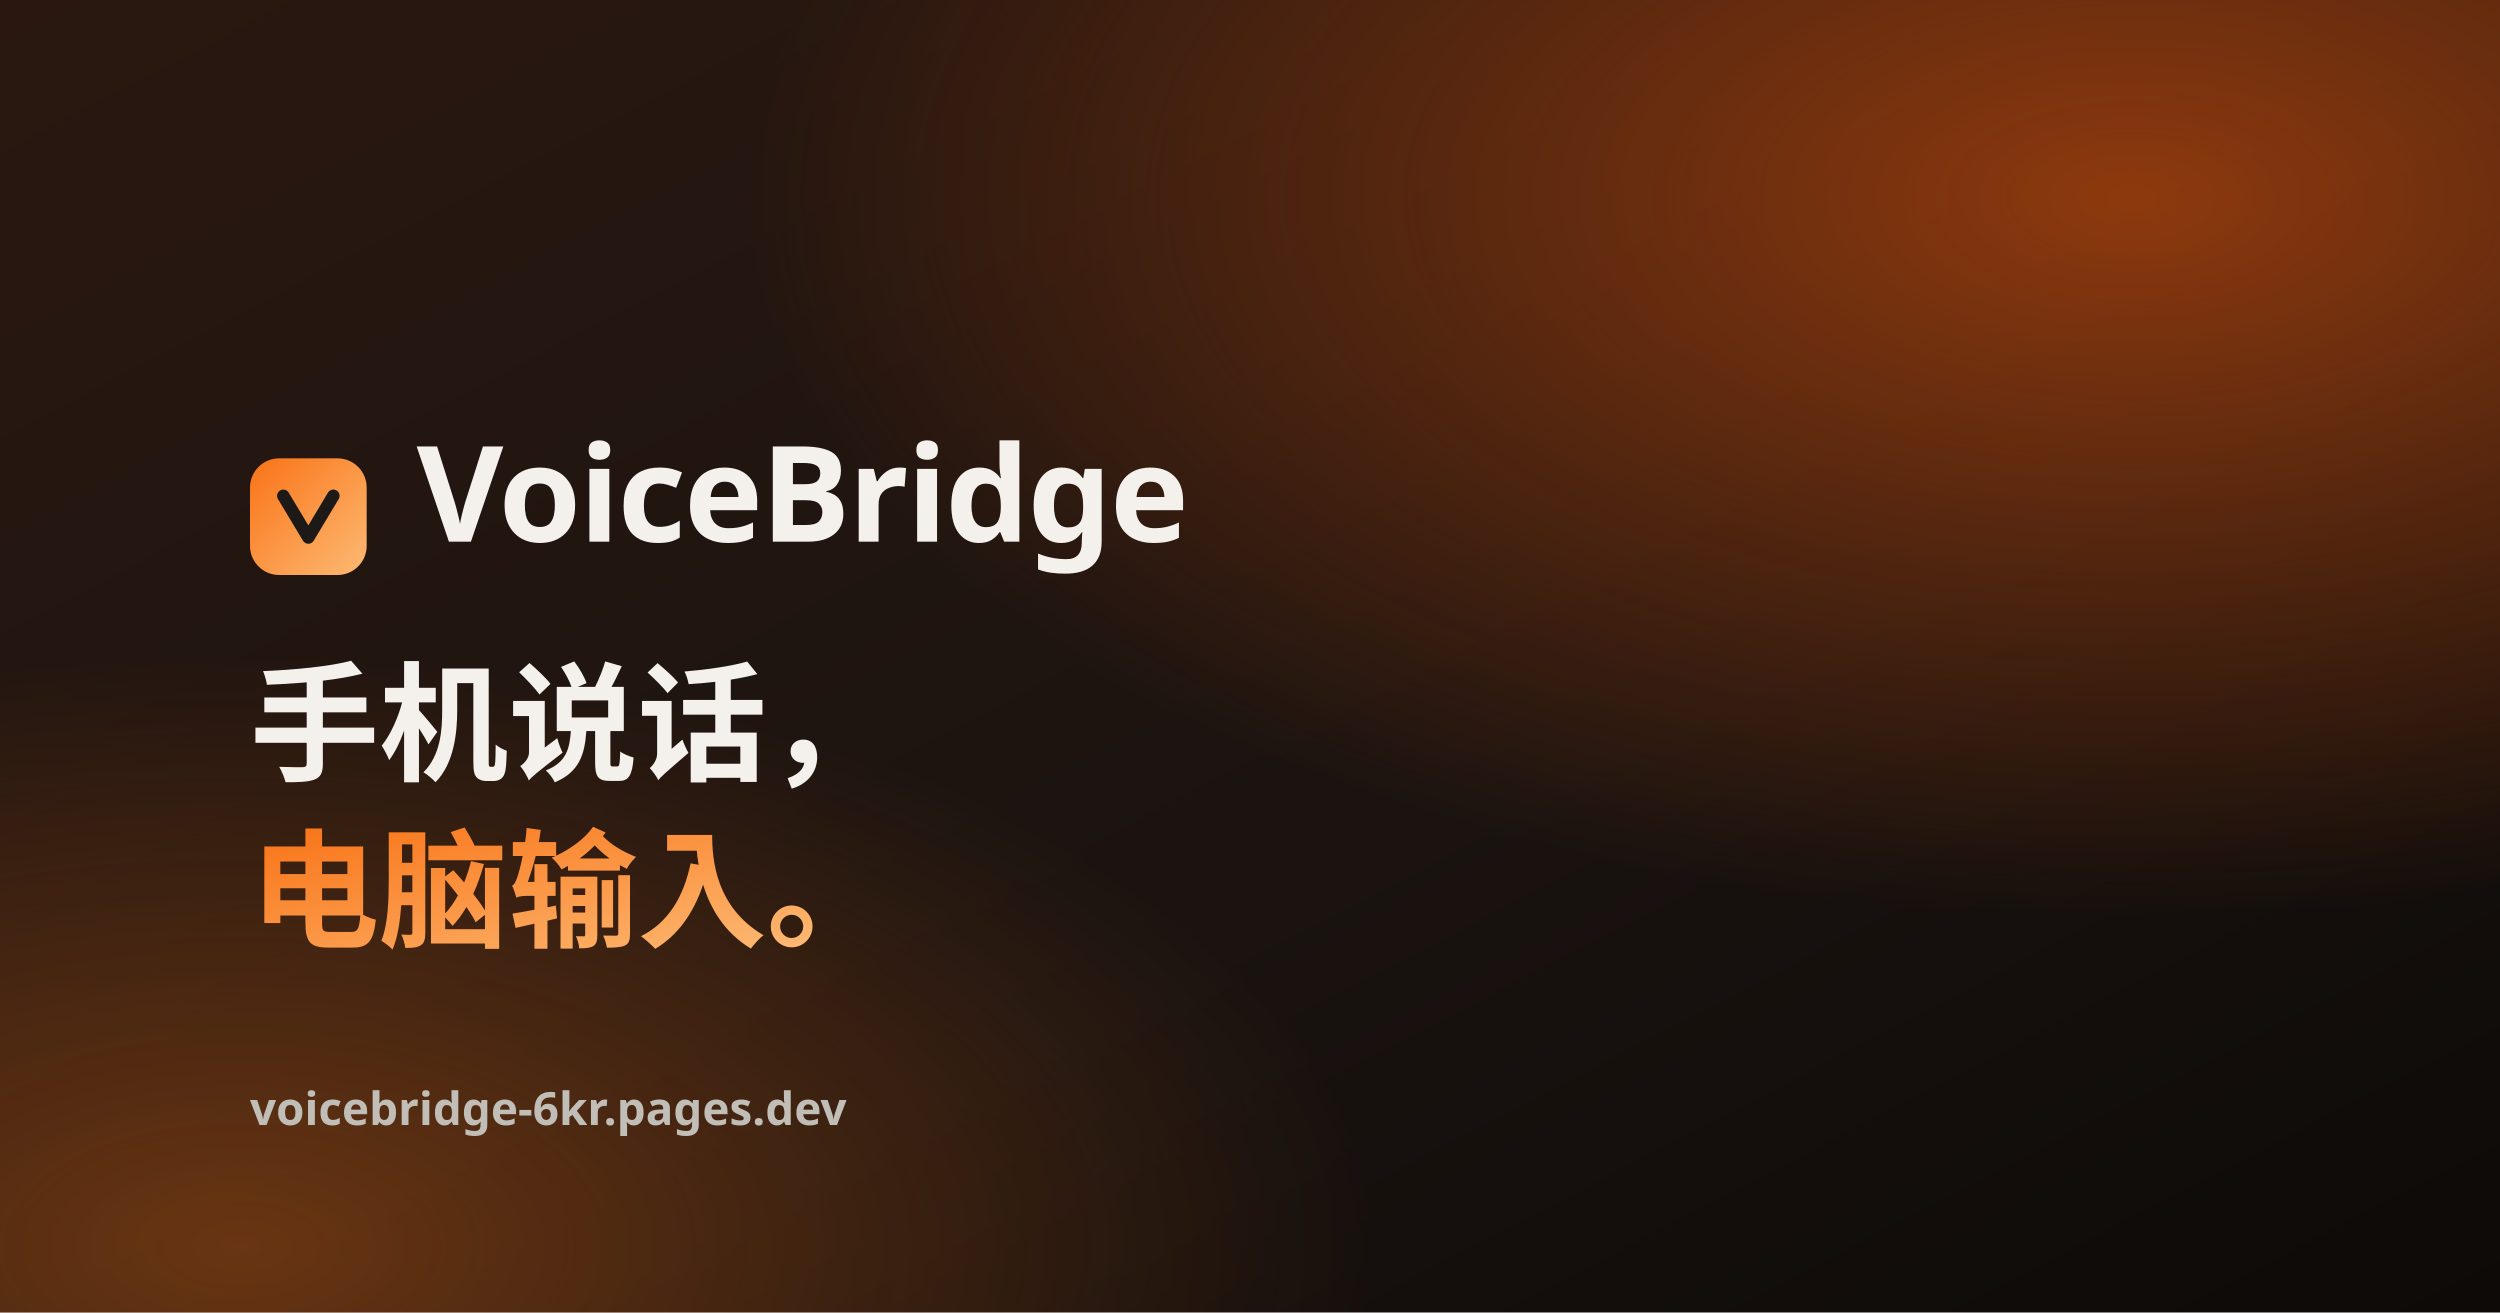
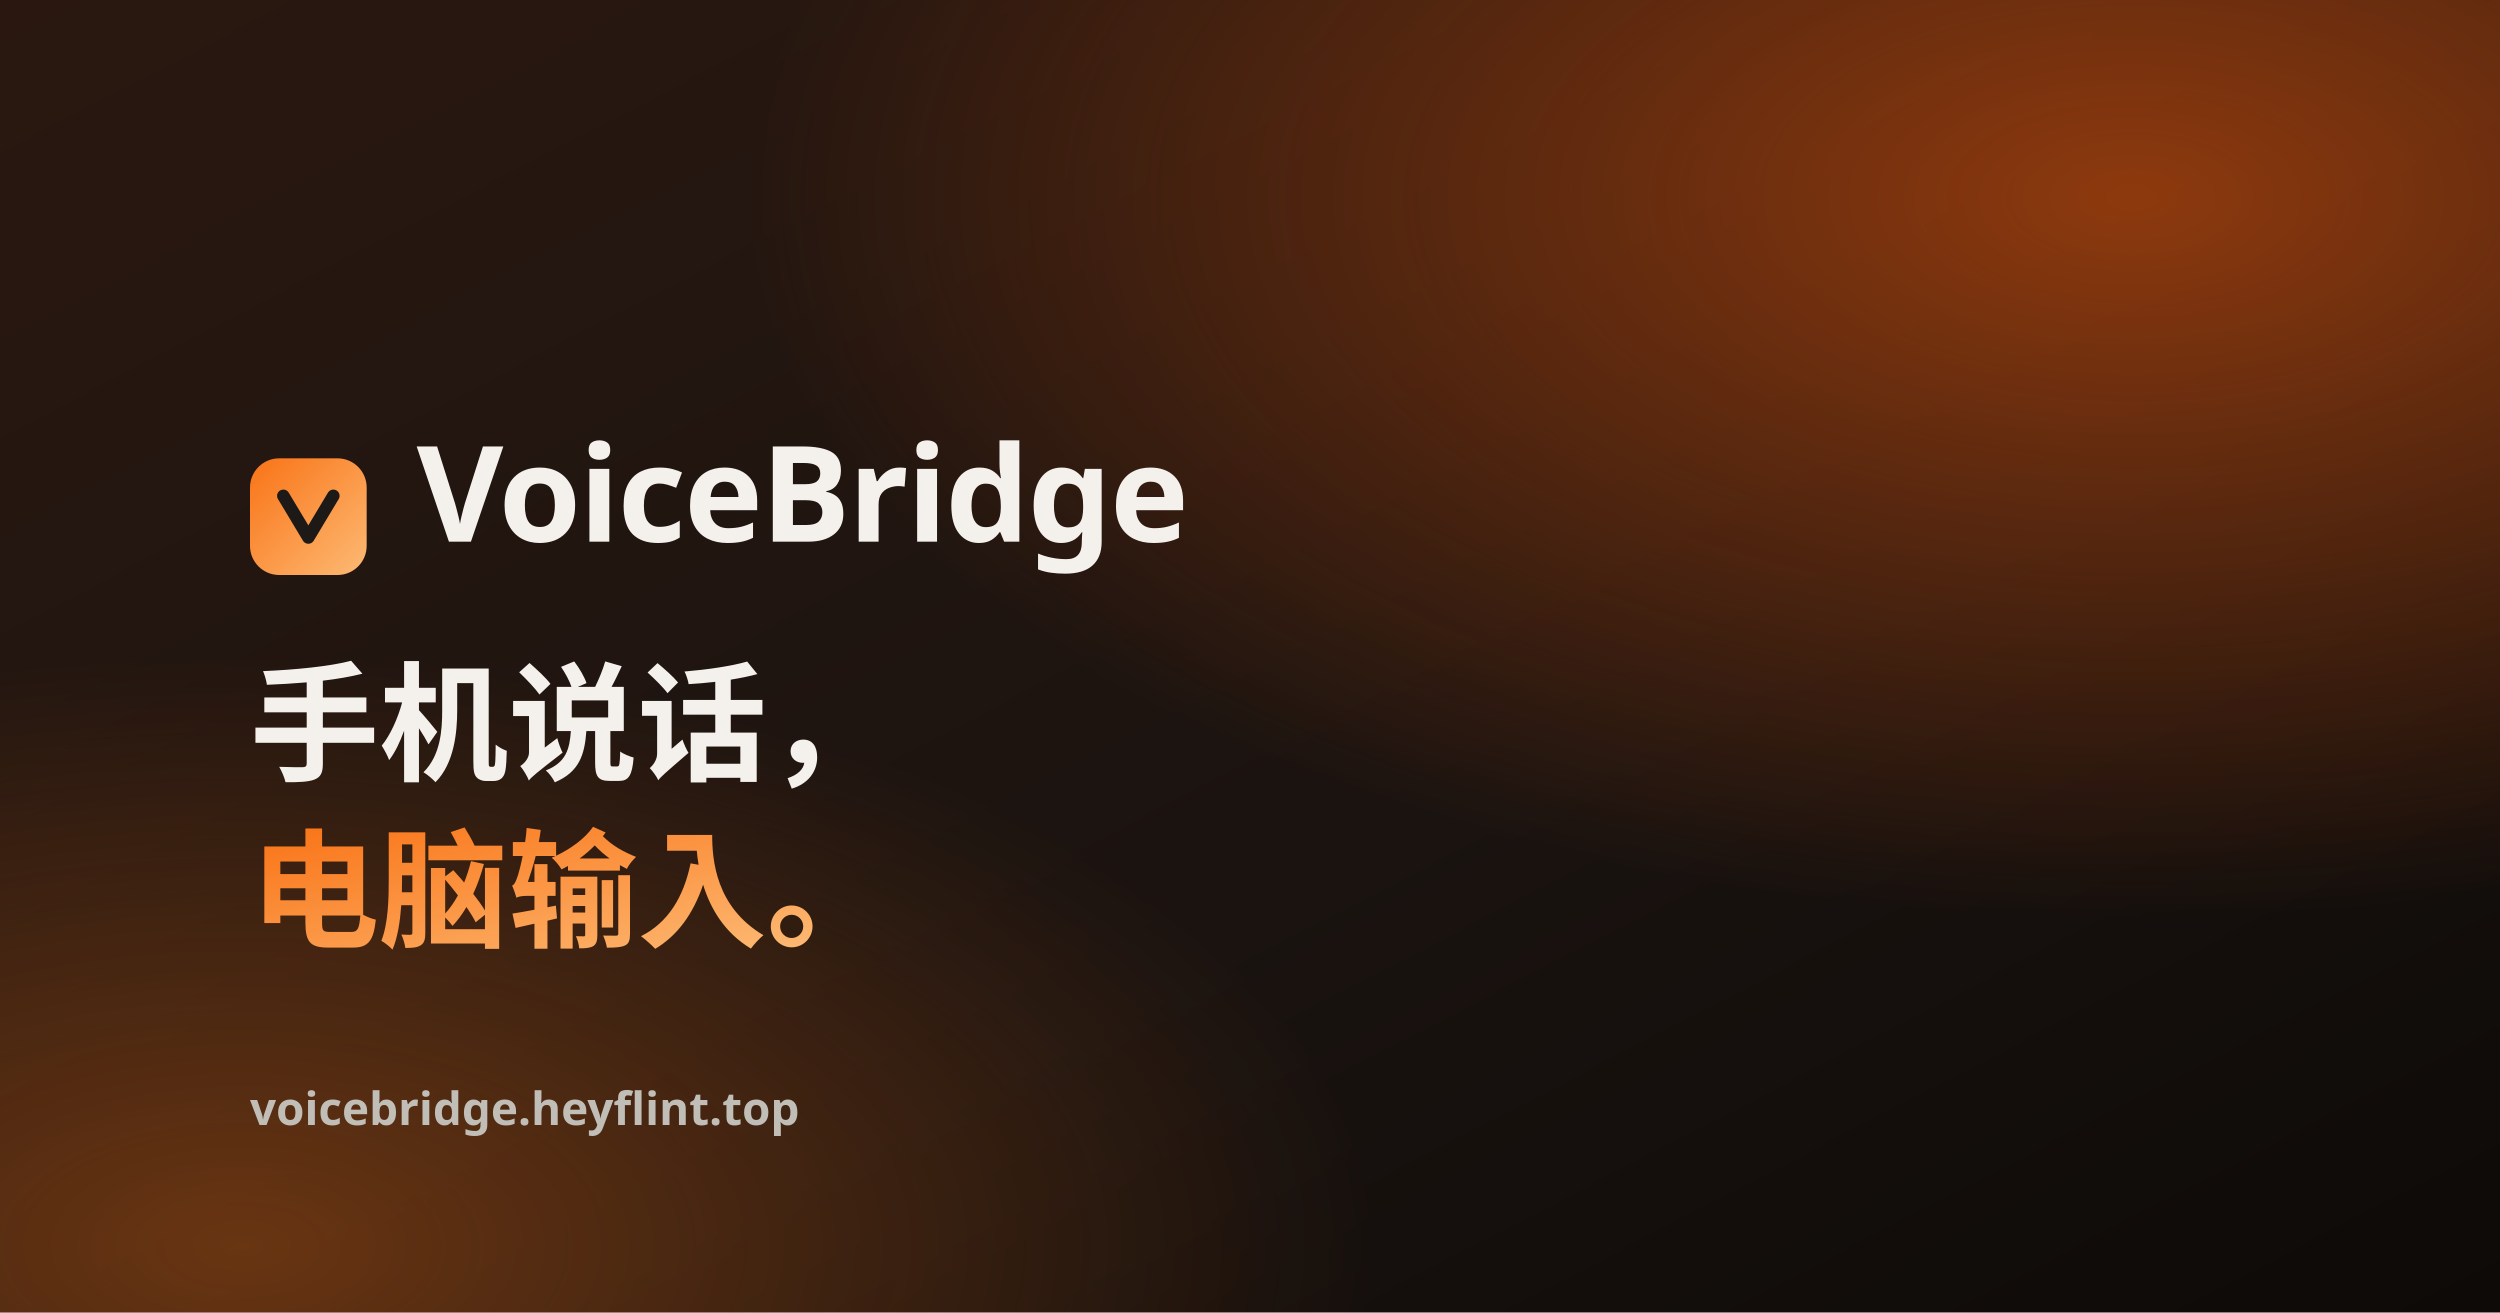
<svg xmlns="http://www.w3.org/2000/svg" viewBox="0 0 1200 630" width="1200" height="630" role="img" aria-label="VoiceBridge">
  <defs>
    <linearGradient id="bg" x1="0" y1="0" x2="1" y2="1">
      <stop offset="0" stop-color="#2a1810" />
      <stop offset="0.6" stop-color="#1a1310" />
      <stop offset="1" stop-color="#0d0a08" />
    </linearGradient>
    <radialGradient id="glow1" cx="0.85" cy="0.15" r="0.55">
      <stop offset="0" stop-color="#ea580c" stop-opacity="0.55" />
      <stop offset="1" stop-color="#ea580c" stop-opacity="0" />
    </radialGradient>
    <radialGradient id="glow2" cx="0.1" cy="0.95" r="0.45">
      <stop offset="0" stop-color="#f97316" stop-opacity="0.35" />
      <stop offset="1" stop-color="#f97316" stop-opacity="0" />
    </radialGradient>
    <linearGradient id="accent" x1="0" y1="0" x2="1" y2="1">
      <stop offset="0" stop-color="#f97316" />
      <stop offset="1" stop-color="#fdba74" />
    </linearGradient>
  </defs>
  <rect x="0" y="0" width="1200" height="630" fill="url(#bg)" />
  <rect x="0" y="0" width="1200" height="630" fill="url(#glow1)" />
  <rect x="0" y="0" width="1200" height="630" fill="url(#glow2)" />
  <g transform="translate(120, 220)">
    <rect x="0" y="0" width="56" height="56" rx="14" fill="url(#accent)" />
    <path d="M16 18 L28 38 L40 18" fill="none" stroke="#1c1917" stroke-width="6" stroke-linecap="round" stroke-linejoin="round" />
  </g>
  <text x="200" y="260" font-family="'Nunito','PingFang SC','Microsoft YaHei UI',sans-serif" font-size="64" font-weight="800" fill="#f4f1ed" letter-spacing="-1">VoiceBridge</text>
  <text x="120" y="370" font-family="'PingFang SC','Microsoft YaHei UI','Noto Sans SC',sans-serif" font-size="62" font-weight="700" fill="#f4f1ed">手机说话，</text>
  <text x="120" y="450" font-family="'PingFang SC','Microsoft YaHei UI','Noto Sans SC',sans-serif" font-size="62" font-weight="800" fill="url(#accent)">电脑输入。</text>
-   <text x="120" y="540" font-family="'Nunito',sans-serif" font-size="22" font-weight="600" fill="#c1bdb7">voicebridge-6kr.pages.dev</text>
+   <text x="120" y="540" font-family="'Nunito',sans-serif" font-size="22" font-weight="600" fill="#c1bdb7">voicebridge.heyflint.top</text>
</svg>
